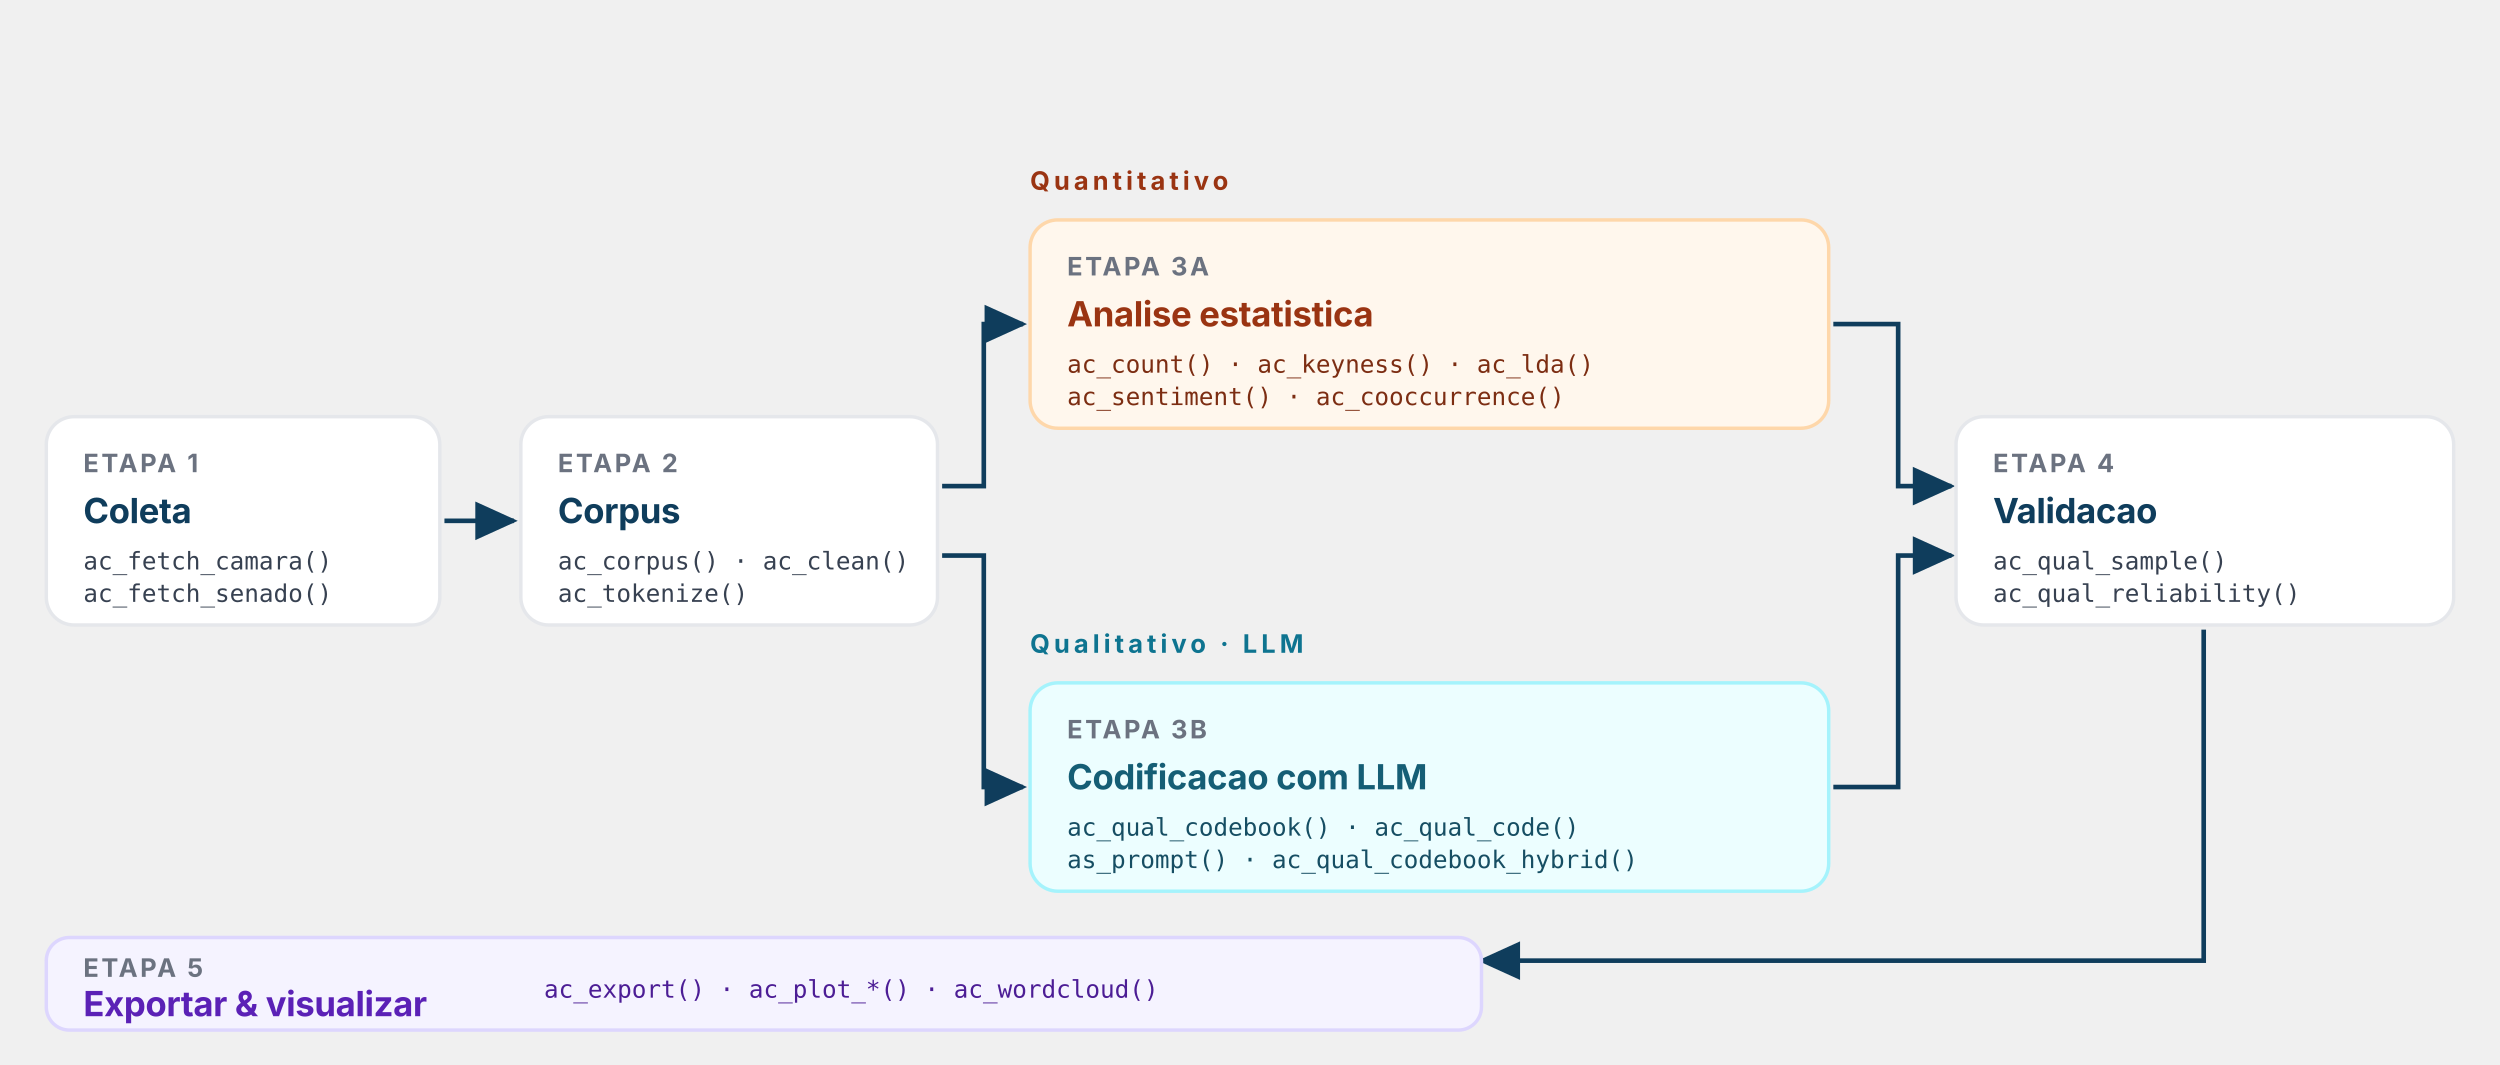
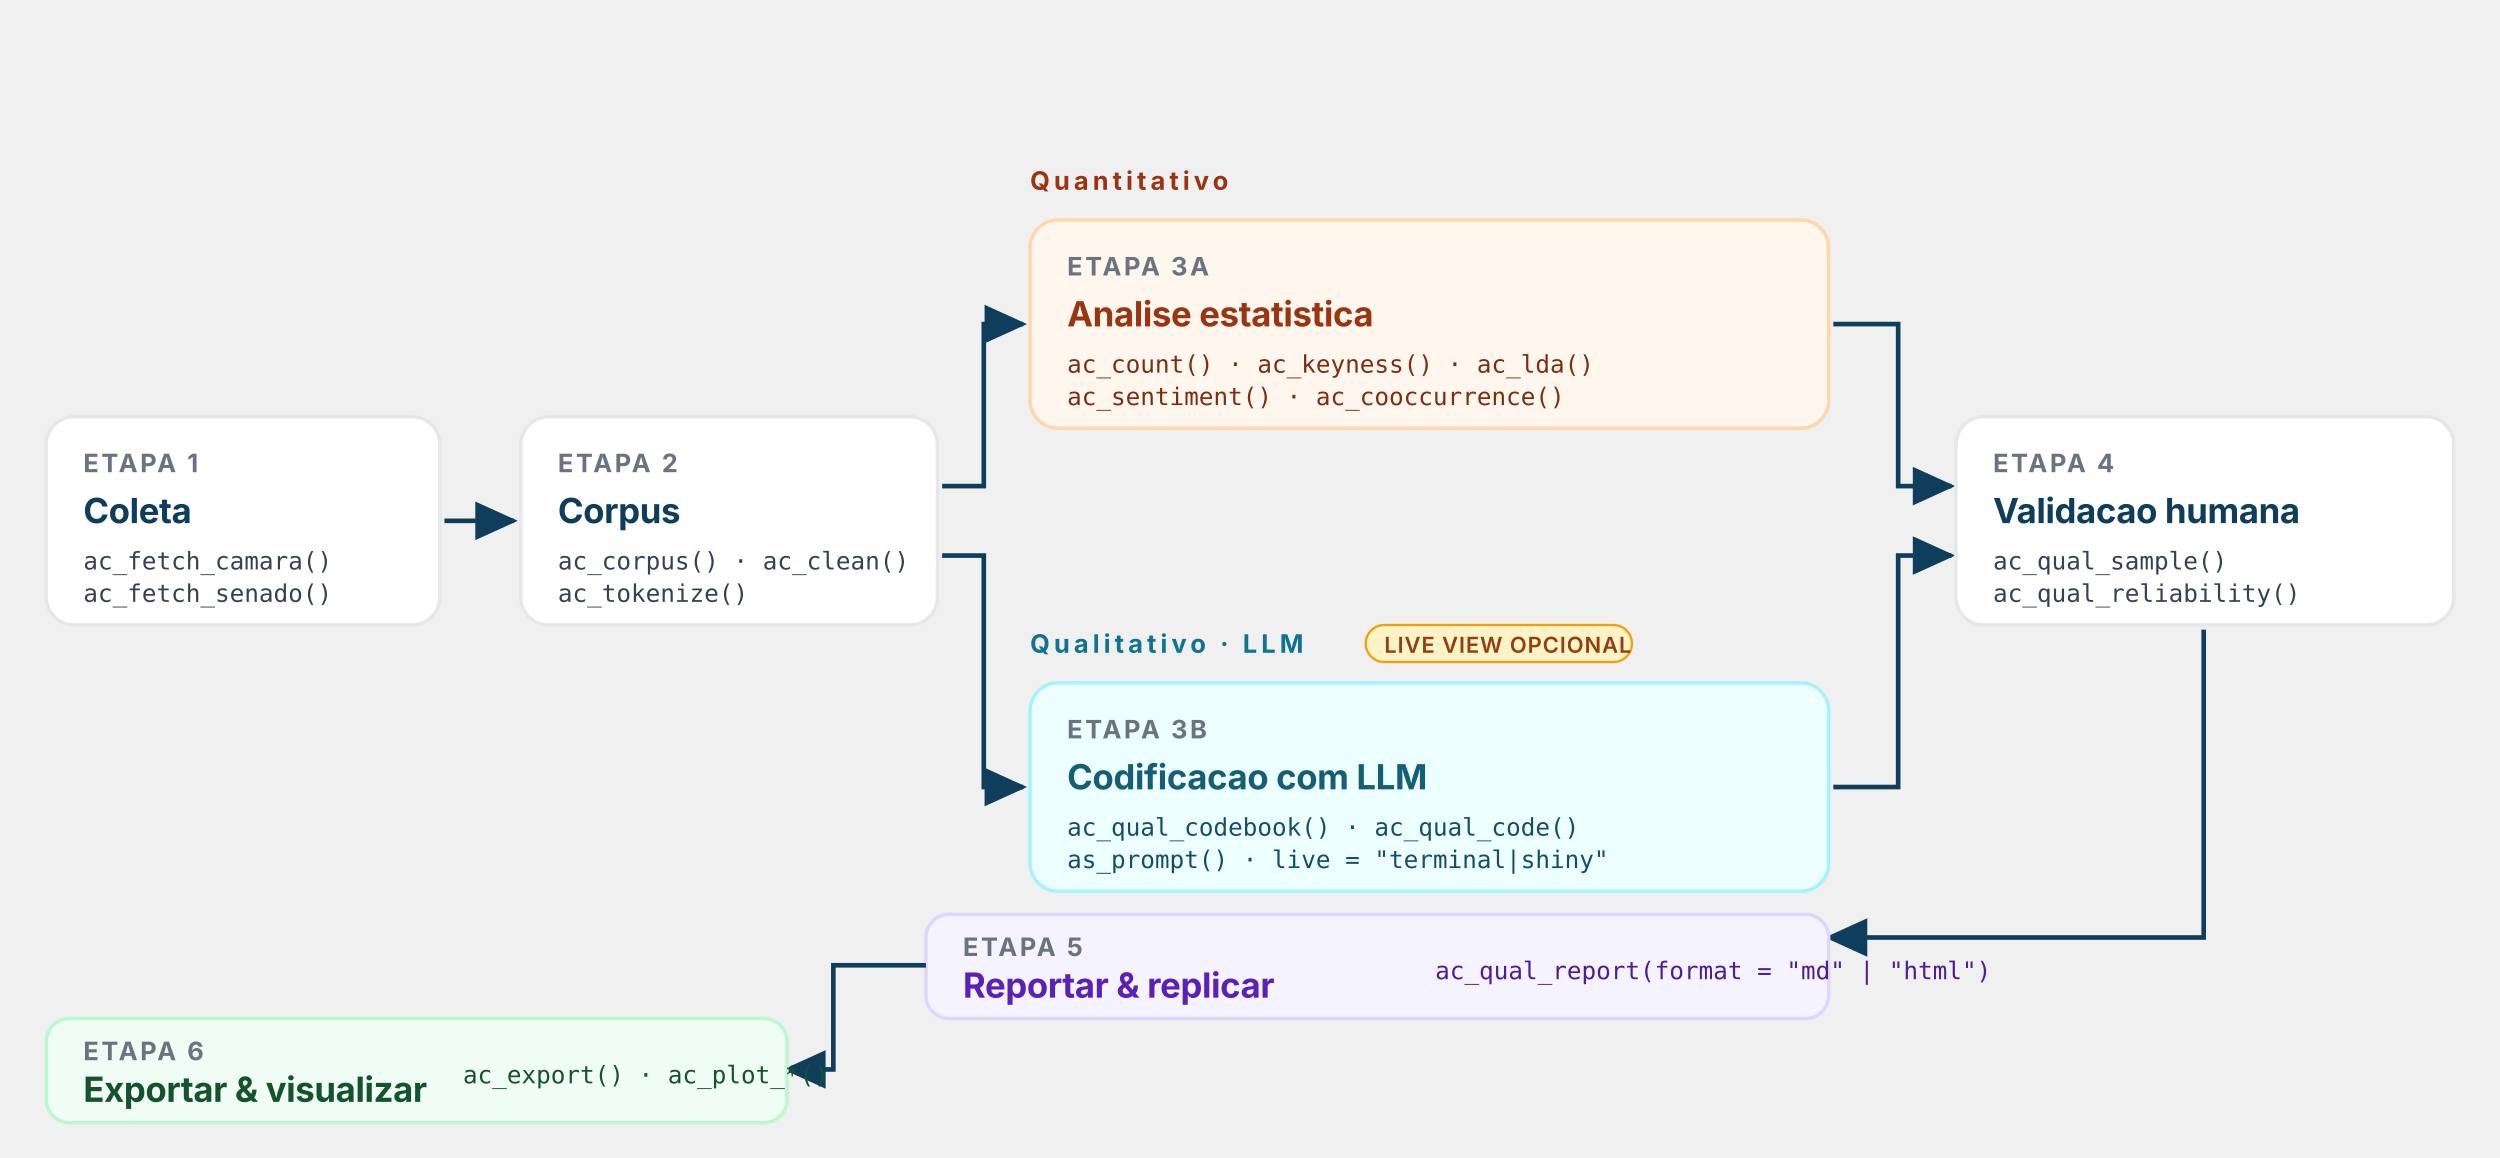
- <svg xmlns="http://www.w3.org/2000/svg" viewBox="0 0 1080 460" role="img" aria-labelledby="pipeline-title pipeline-desc" font-family="Inter, -apple-system, Segoe UI, sans-serif">
+ <svg xmlns="http://www.w3.org/2000/svg" viewBox="0 0 1080 500" role="img" aria-labelledby="pipeline-title pipeline-desc" font-family="Inter, -apple-system, Segoe UI, sans-serif">
  <defs>
    <marker id="arrow" viewBox="0 0 12 12" refX="10" refY="6" markerWidth="10" markerHeight="10" orient="auto-start-reverse">
      <path d="M0,1 L11,6 L0,11 z" fill="#0F3D5C" />
    </marker>
  </defs>
  <style>
    .box-shell { stroke: #E5E7EB; stroke-width: 1.5; }
    .box-shell.base   { fill: #FFFFFF; }
    .box-shell.quant  { fill: #FFF7ED; stroke: #FED7AA; }
    .box-shell.quali  { fill: #ECFEFF; stroke: #A5F3FC; }
-     .box-shell.export { fill: #F5F3FF; stroke: #DDD6FE; }
+     .box-shell.report { fill: #F5F3FF; stroke: #DDD6FE; }
+     .box-shell.export { fill: #F0FDF4; stroke: #BBF7D0; }

    .step-num  { fill: #6B7280; font-size: 11px; font-weight: 700; letter-spacing: 0.1em; }
    .step-title { font-weight: 700; font-size: 15px; letter-spacing: -0.01em; fill: #0F3D5C; }
    .step-title.quant  { fill: #9A3412; }
    .step-title.quali  { fill: #155E75; }
-     .step-title.export { fill: #5B21B6; }
+     .step-title.report { fill: #5B21B6; }
+     .step-title.export { fill: #14532D; }
    .step-fn { fill: #374151; font-size: 10.5px; font-family: "JetBrains Mono", ui-monospace, monospace; }
    .step-fn.quant  { fill: #7C2D12; }
    .step-fn.quali  { fill: #164E63; }
-     .step-fn.export { fill: #4C1D95; }
+     .step-fn.report { fill: #4C1D95; }
+     .step-fn.export { fill: #14532D; }

    .lane-label { fill: #6B7280; font-size: 11px; font-weight: 700; letter-spacing: 0.16em; text-transform: uppercase; }
    .lane-label.quant { fill: #9A3412; }
    .lane-label.quali { fill: #0E7490; }
+ 
+     .badge { fill: #FEF3C7; stroke: #F59E0B; stroke-width: 1; }
+     .badge-text { fill: #92400E; font-size: 9.5px; font-weight: 600; letter-spacing: 0.04em; }

    .arrow { stroke: #0F3D5C; stroke-width: 2; fill: none; }

    @media (prefers-color-scheme: dark) {
      .box-shell.base   { fill: #1F2937; stroke: #374151; }
      .box-shell.quant  { fill: #431407; stroke: #9A3412; }
      .box-shell.quali  { fill: #083344; stroke: #0E7490; }
-       .box-shell.export { fill: #2E1065; stroke: #6D28D9; }
+       .box-shell.report { fill: #2E1065; stroke: #6D28D9; }
+       .box-shell.export { fill: #052E16; stroke: #166534; }
      .step-num, .lane-label { fill: #9CA3AF; }
      .step-title { fill: #E5E7EB; }
      .step-title.quant  { fill: #FDBA74; }
      .step-title.quali  { fill: #67E8F9; }
-       .step-title.export { fill: #C4B5FD; }
+       .step-title.report { fill: #C4B5FD; }
+       .step-title.export { fill: #86EFAC; }
      .step-fn { fill: #D1D5DB; }
      .step-fn.quant  { fill: #FED7AA; }
      .step-fn.quali  { fill: #A5F3FC; }
-       .step-fn.export { fill: #DDD6FE; }
+       .step-fn.report { fill: #DDD6FE; }
+       .step-fn.export { fill: #BBF7D0; }
      .lane-label.quant { fill: #FDBA74; }
      .lane-label.quali { fill: #67E8F9; }
+       .badge      { fill: #78350F; stroke: #F59E0B; }
+       .badge-text { fill: #FCD34D; }
      .arrow { stroke: #93C5FD; }
    }
  </style>
  <g transform="translate(20, 180)">
    <rect class="box-shell base" width="170" height="90" rx="12" />
    <text class="step-num" x="16" y="24">ETAPA 1</text>
    <text class="step-title" x="16" y="46">Coleta</text>
    <text class="step-fn" x="16" y="66">ac_fetch_camara()</text>
    <text class="step-fn" x="16" y="80">ac_fetch_senado()</text>
  </g>
  <path class="arrow" d="M192,225 L222,225" marker-end="url(#arrow)" />
  <g transform="translate(225, 180)">
    <rect class="box-shell base" width="180" height="90" rx="12" />
    <text class="step-num" x="16" y="24">ETAPA 2</text>
    <text class="step-title" x="16" y="46">Corpus</text>
    <text class="step-fn" x="16" y="66">ac_corpus() · ac_clean()</text>
    <text class="step-fn" x="16" y="80">ac_tokenize()</text>
  </g>
  <path class="arrow" d="M407,210 L425,210 L425,140 L442,140" marker-end="url(#arrow)" />
  <path class="arrow" d="M407,240 L425,240 L425,340 L442,340" marker-end="url(#arrow)" />
  <text class="lane-label quant" x="445" y="82">Quantitativo</text>
  <g transform="translate(445, 95)">
    <rect class="box-shell quant" width="345" height="90" rx="12" />
    <text class="step-num" x="16" y="24">ETAPA 3A</text>
    <text class="step-title quant" x="16" y="46">Analise estatistica</text>
    <text class="step-fn quant" x="16" y="66">ac_count() · ac_keyness() · ac_lda()</text>
    <text class="step-fn quant" x="16" y="80">ac_sentiment() · ac_cooccurrence()</text>
  </g>
  <text class="lane-label quali" x="445" y="282">Qualitativo · LLM</text>
+   <g transform="translate(590, 270)">
+     <rect class="badge" width="115" height="16" rx="8" />
+     <text class="badge-text" x="8" y="12">LIVE VIEW OPCIONAL</text>
+   </g>
  <g transform="translate(445, 295)">
    <rect class="box-shell quali" width="345" height="90" rx="12" />
    <text class="step-num" x="16" y="24">ETAPA 3B</text>
    <text class="step-title quali" x="16" y="46">Codificacao com LLM</text>
    <text class="step-fn quali" x="16" y="66">ac_qual_codebook() · ac_qual_code()</text>
-     <text class="step-fn quali" x="16" y="80">as_prompt() · ac_qual_codebook_hybrid()</text>
+     <text class="step-fn quali" x="16" y="80">as_prompt() · live = "terminal|shiny"</text>
  </g>
  <path class="arrow" d="M792,140 L820,140 L820,210 L843,210" marker-end="url(#arrow)" />
  <path class="arrow" d="M792,340 L820,340 L820,240 L843,240" marker-end="url(#arrow)" />
  <g transform="translate(845, 180)">
    <rect class="box-shell base" width="215" height="90" rx="12" />
    <text class="step-num" x="16" y="24">ETAPA 4</text>
-     <text class="step-title" x="16" y="46">Validacao</text>
+     <text class="step-title" x="16" y="46">Validacao humana</text>
    <text class="step-fn" x="16" y="66">ac_qual_sample()</text>
    <text class="step-fn" x="16" y="80">ac_qual_reliability()</text>
  </g>
-   <path class="arrow" d="M952,272 L952,415 L640,415" marker-end="url(#arrow)" />
-   <g transform="translate(20, 405)">
-     <rect class="box-shell export" width="620" height="40" rx="10" />
-     <text class="step-num" x="16" y="17">ETAPA 5</text>
-     <text class="step-title export" x="16" y="34" font-size="13">Exportar &amp; visualizar</text>
-     <text class="step-fn export" x="215" y="26">ac_export() · ac_plot_*() · ac_wordcloud()</text>
+   <path class="arrow" d="M952,272 L952,405 L790,405" marker-end="url(#arrow)" />
+   <g transform="translate(400, 395)">
+     <rect class="box-shell report" width="390" height="45" rx="10" />
+     <text class="step-num" x="16" y="18">ETAPA 5</text>
+     <text class="step-title report" x="16" y="36" font-size="13">Reportar &amp; replicar</text>
+     <text class="step-fn report" x="220" y="28">ac_qual_report(format = "md" | "html")</text>
+   </g>
+   <path class="arrow" d="M400,417 L360,417 L360,462 L340,462" marker-end="url(#arrow)" />
+   <g transform="translate(20, 440)">
+     <rect class="box-shell export" width="320" height="45" rx="10" />
+     <text class="step-num" x="16" y="18">ETAPA 6</text>
+     <text class="step-title export" x="16" y="36" font-size="13">Exportar &amp; visualizar</text>
+     <text class="step-fn export" x="180" y="28">ac_export() · ac_plot_*()</text>
  </g>
</svg>
